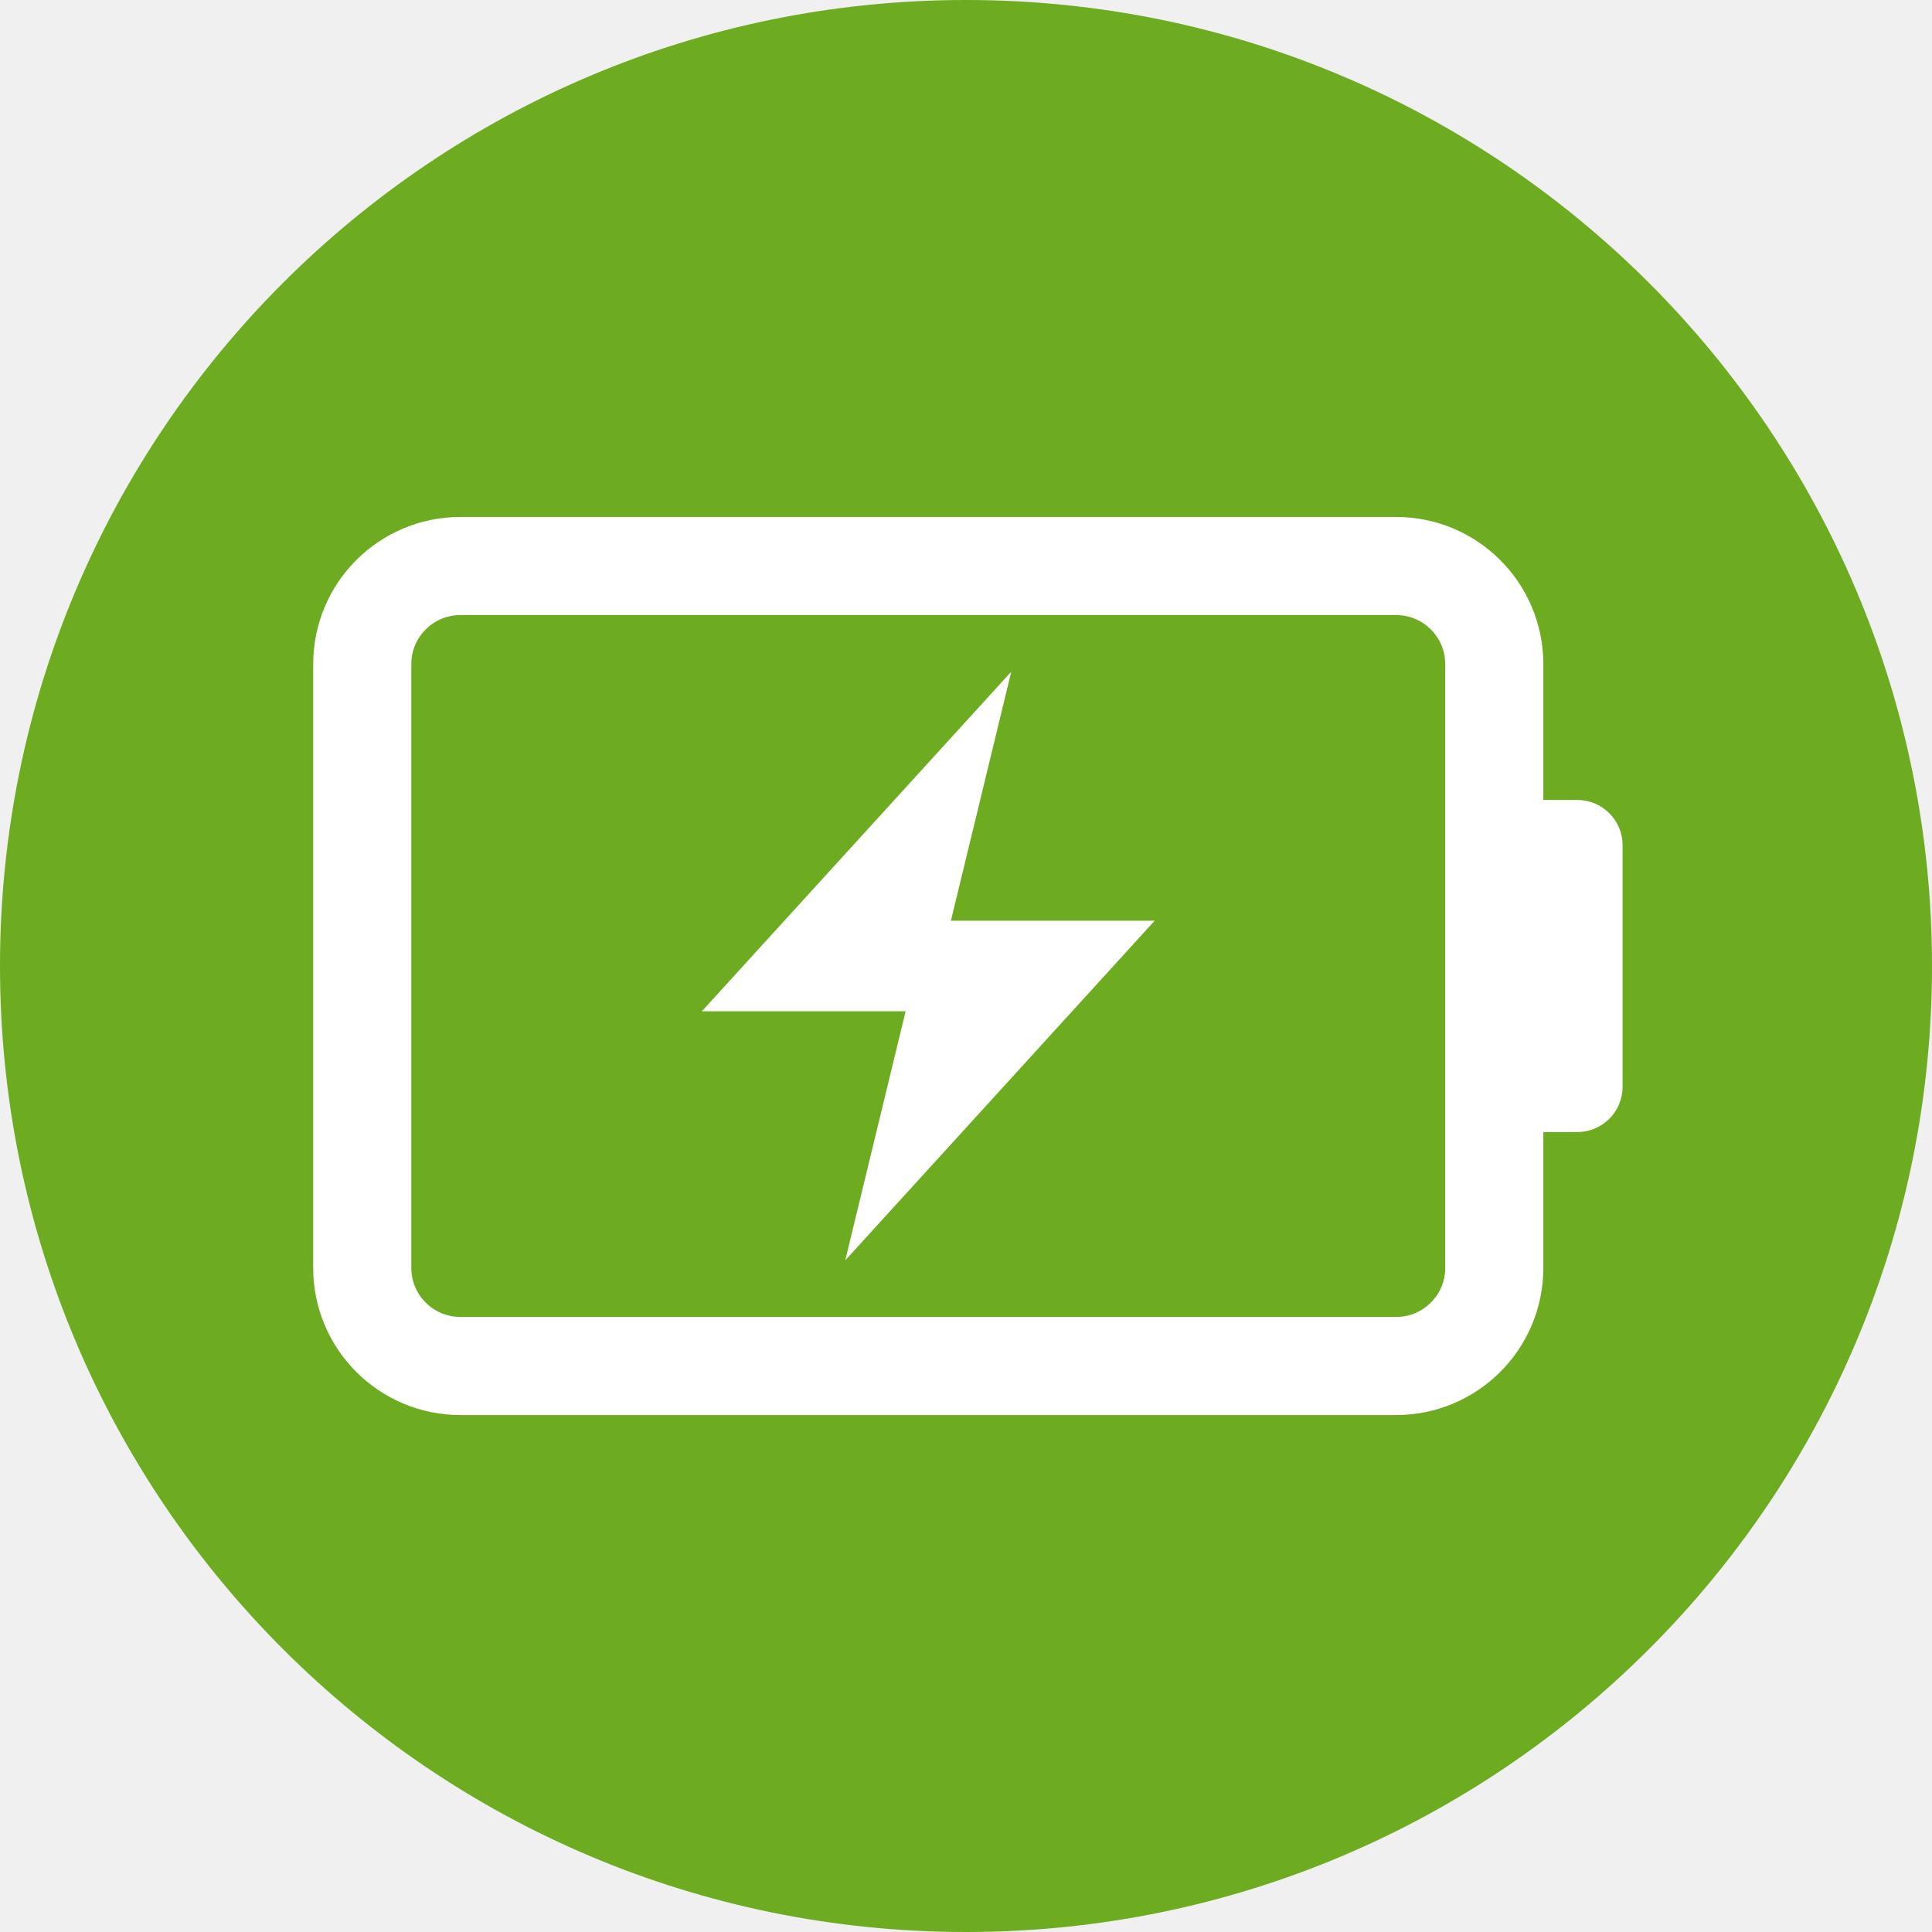
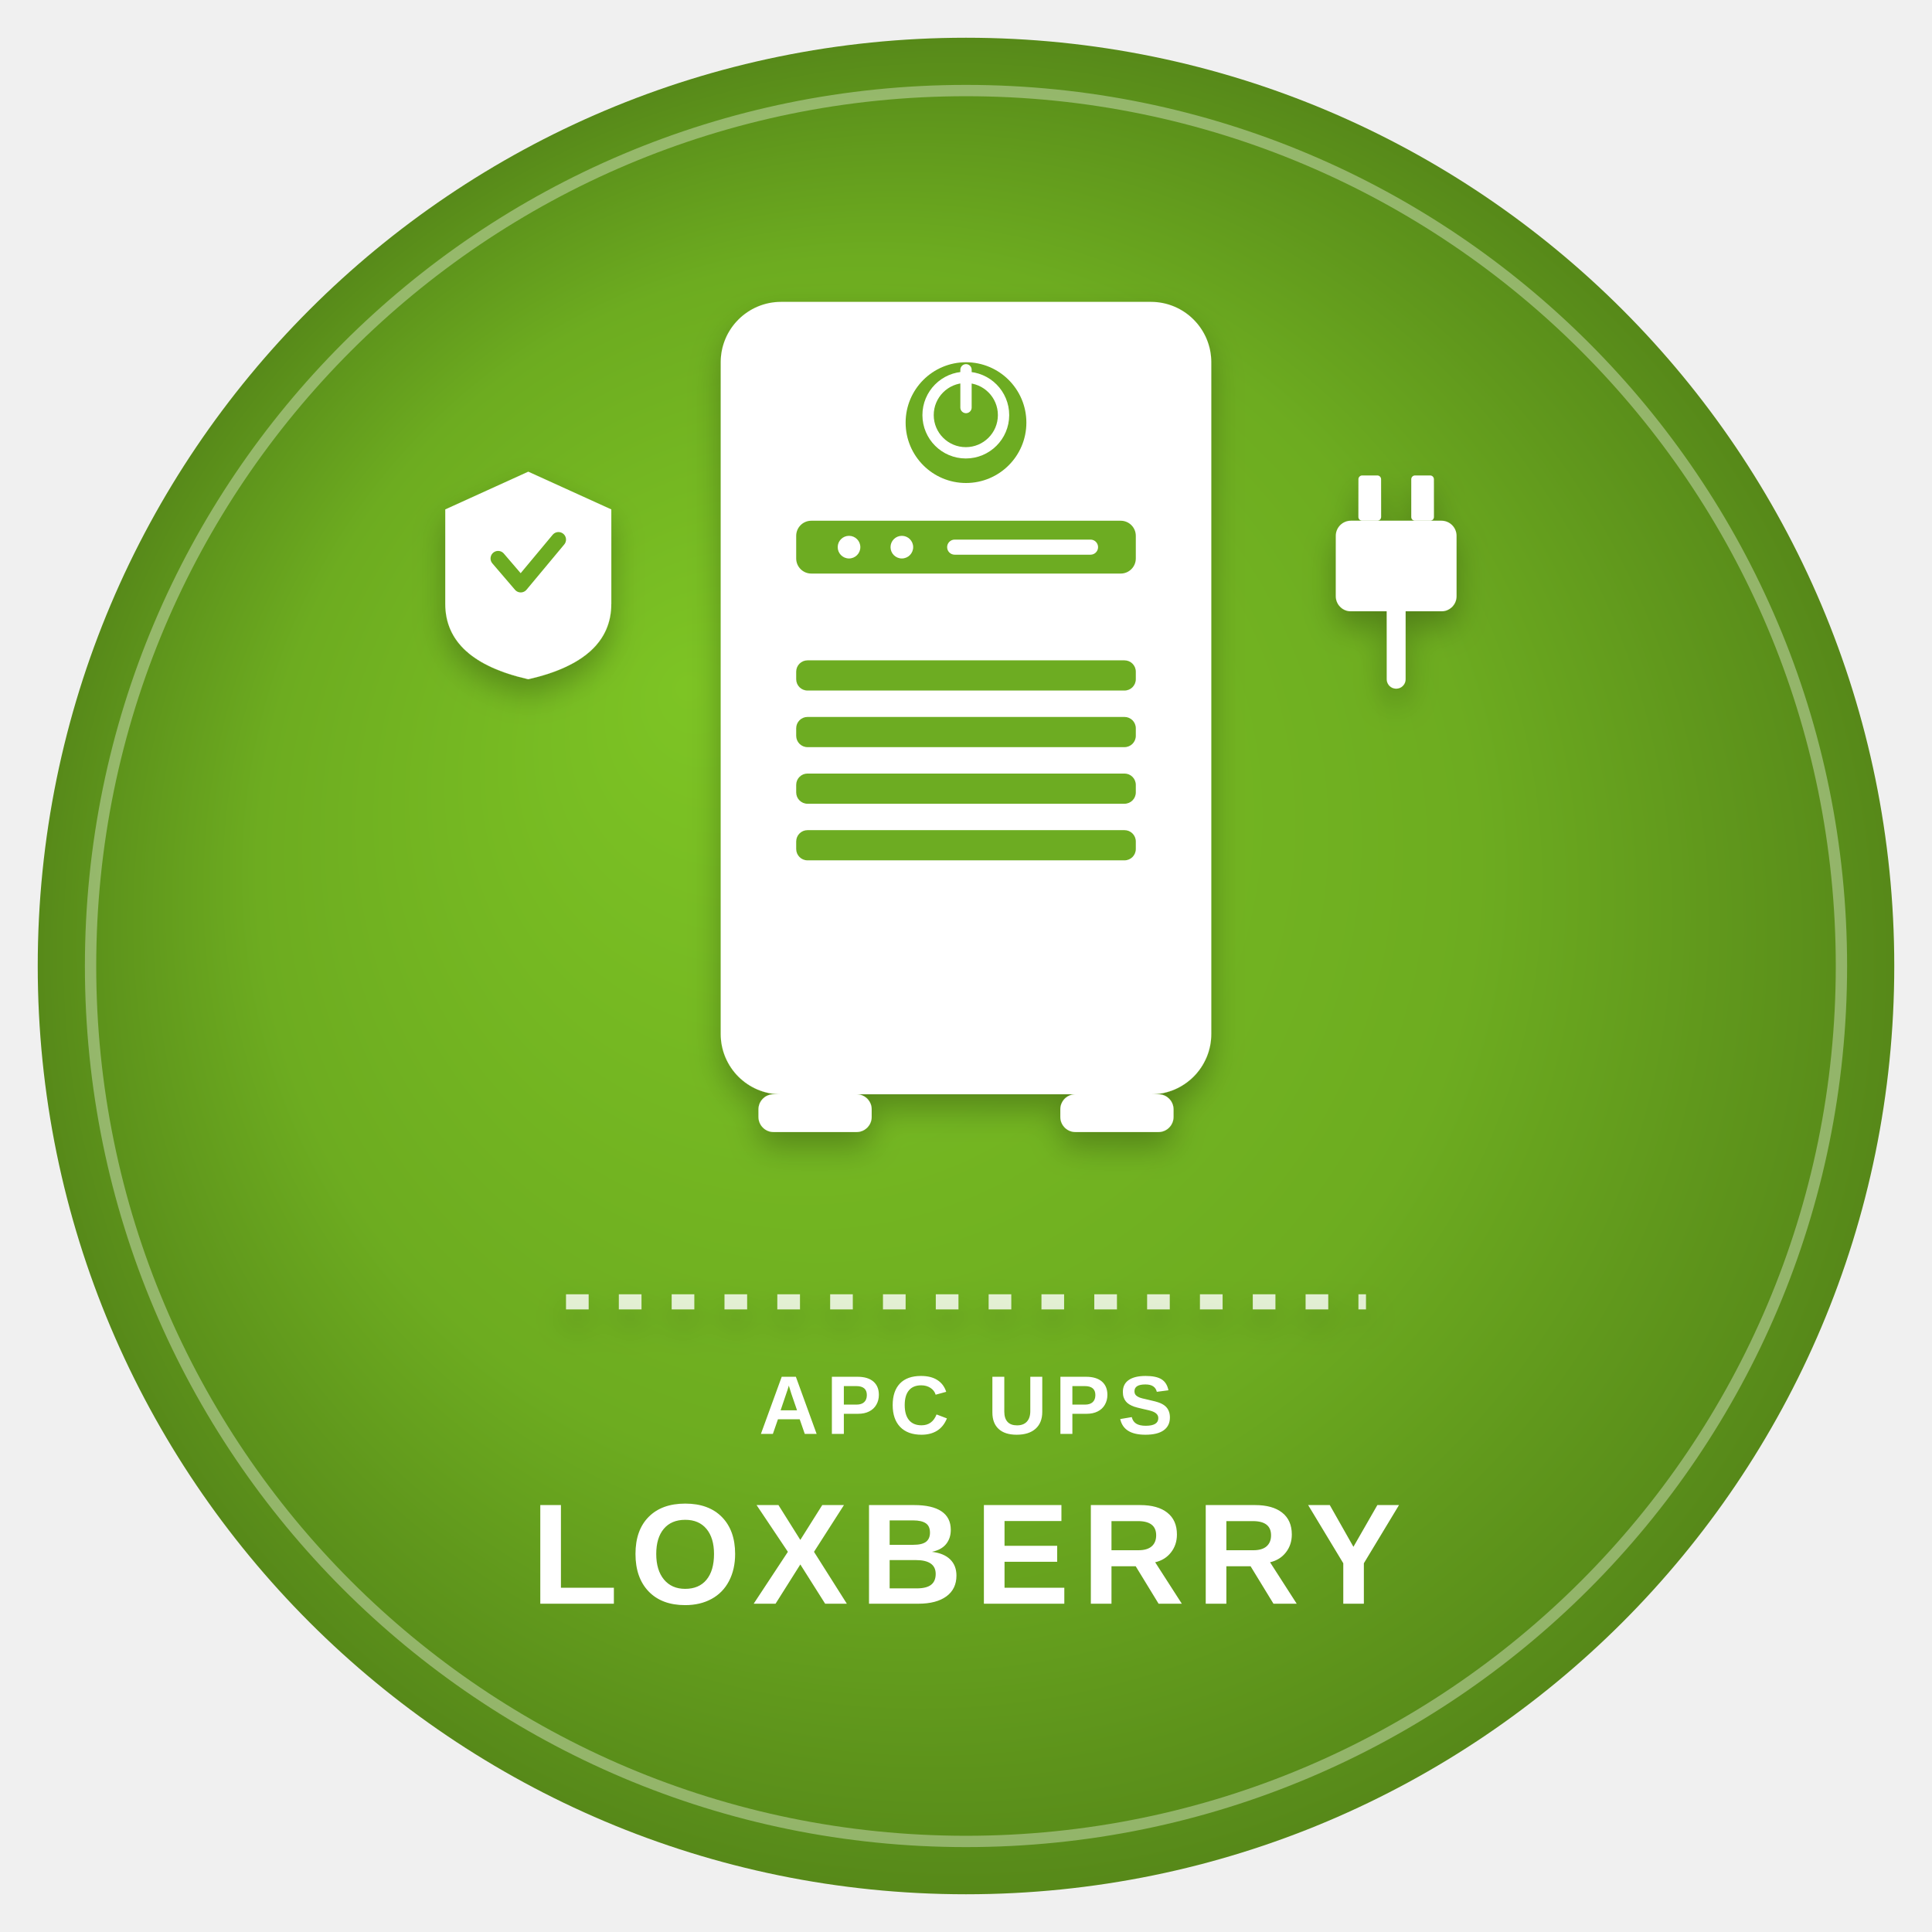
- <svg xmlns="http://www.w3.org/2000/svg" viewBox="0 0 512 512" width="512" height="512">
-   <circle cx="256" cy="256" r="256" fill="#6dac20" />
-   <rect x="96" y="150" width="300" height="212" rx="26" fill="none" stroke="#ffffff" stroke-width="26" />
-   <rect x="396" y="212" width="34" height="88" rx="12" fill="#ffffff" />
-   <path d="M 268 178 L 186 268 L 240 268 L 224 334 L 306 244 L 252 244 Z" fill="#ffffff" />
+ <svg xmlns="http://www.w3.org/2000/svg" width="512" height="512" viewBox="0 0 512 512" version="1.1">
+   <defs>
+     <radialGradient id="bg-grad" cx="50%" cy="50%" r="50%" fx="35%" fy="35%">
+       <stop offset="0%" stop-color="#7dc424" />
+       <stop offset="65%" stop-color="#6dac20" />
+       <stop offset="100%" stop-color="#568819" />
+     </radialGradient>
+     <filter id="shadow" x="-10%" y="-10%" width="120%" height="120%">
+       <feDropShadow dx="0" dy="4" stdDeviation="4" flood-color="#000000" flood-opacity="0.25" />
+     </filter>
+   </defs>
+   <circle cx="256" cy="256" r="246" fill="url(#bg-grad)" />
+   <circle cx="256" cy="256" r="232" fill="none" stroke="#ffffff" stroke-opacity="0.35" stroke-width="3" />
+   <g filter="url(#shadow)" fill="#ffffff">
+     <rect x="191" y="80" width="130" height="210" rx="16" fill="#ffffff" />
+     <rect x="201" y="290" width="30" height="10" rx="4" fill="#ffffff" />
+     <rect x="281" y="290" width="30" height="10" rx="4" fill="#ffffff" />
+     <circle cx="256" cy="112" r="16" fill="#6dac20" />
+     <path d="M 256 100 A 10 10 0 1 1 255.9 100" fill="none" stroke="#ffffff" stroke-width="3" />
+     <line x1="256" y1="98" x2="256" y2="108" stroke="#ffffff" stroke-width="3" stroke-linecap="round" />
+     <rect x="211" y="138" width="90" height="14" rx="4" fill="#6dac20" />
+     <circle cx="225" cy="145" r="3" fill="#ffffff" />
+     <circle cx="239" cy="145" r="3" fill="#ffffff" />
+     <rect x="251" y="143" width="40" height="4" rx="2" fill="#ffffff" />
+     <rect x="211" y="175" width="90" height="8" rx="3" fill="#6dac20" />
+     <rect x="211" y="190" width="90" height="8" rx="3" fill="#6dac20" />
+     <rect x="211" y="205" width="90" height="8" rx="3" fill="#6dac20" />
+     <rect x="211" y="220" width="90" height="8" rx="3" fill="#6dac20" />
+     <g transform="translate(140, 150)">
+       <path d="M 0 -25 L 22 -15 L 22 10 Q 22 25 0 30 Q -22 25 -22 10 L -22 -15 Z" fill="#ffffff" />
+       <path d="M -8 -2 L -2 5 L 8 -7" fill="none" stroke="#6dac20" stroke-width="4" stroke-linecap="round" stroke-linejoin="round" />
+     </g>
+     <g transform="translate(370, 150)">
+       <rect x="-16" y="-12" width="32" height="24" rx="4" fill="#ffffff" />
+       <rect x="-10" y="-24" width="6" height="12" rx="1" fill="#ffffff" />
+       <rect x="4" y="-24" width="6" height="12" rx="1" fill="#ffffff" />
+       <line x1="0" y1="12" x2="0" y2="30" stroke="#ffffff" stroke-width="5" stroke-linecap="round" />
+     </g>
+     <path d="M 150 345 L 362 345" stroke="#ffffff" stroke-width="4" stroke-dasharray="6 8" opacity="0.8" />
+   </g>
+   <text x="256" y="380" text-anchor="middle" fill="#ffffff" font-family="Arial, sans-serif" font-weight="bold" font-size="22" letter-spacing="2">APC UPS</text>
+   <text x="256" y="425" text-anchor="middle" fill="#ffffff" font-family="Arial, sans-serif" font-weight="900" font-size="38" letter-spacing="3">LOXBERRY</text>
</svg>
